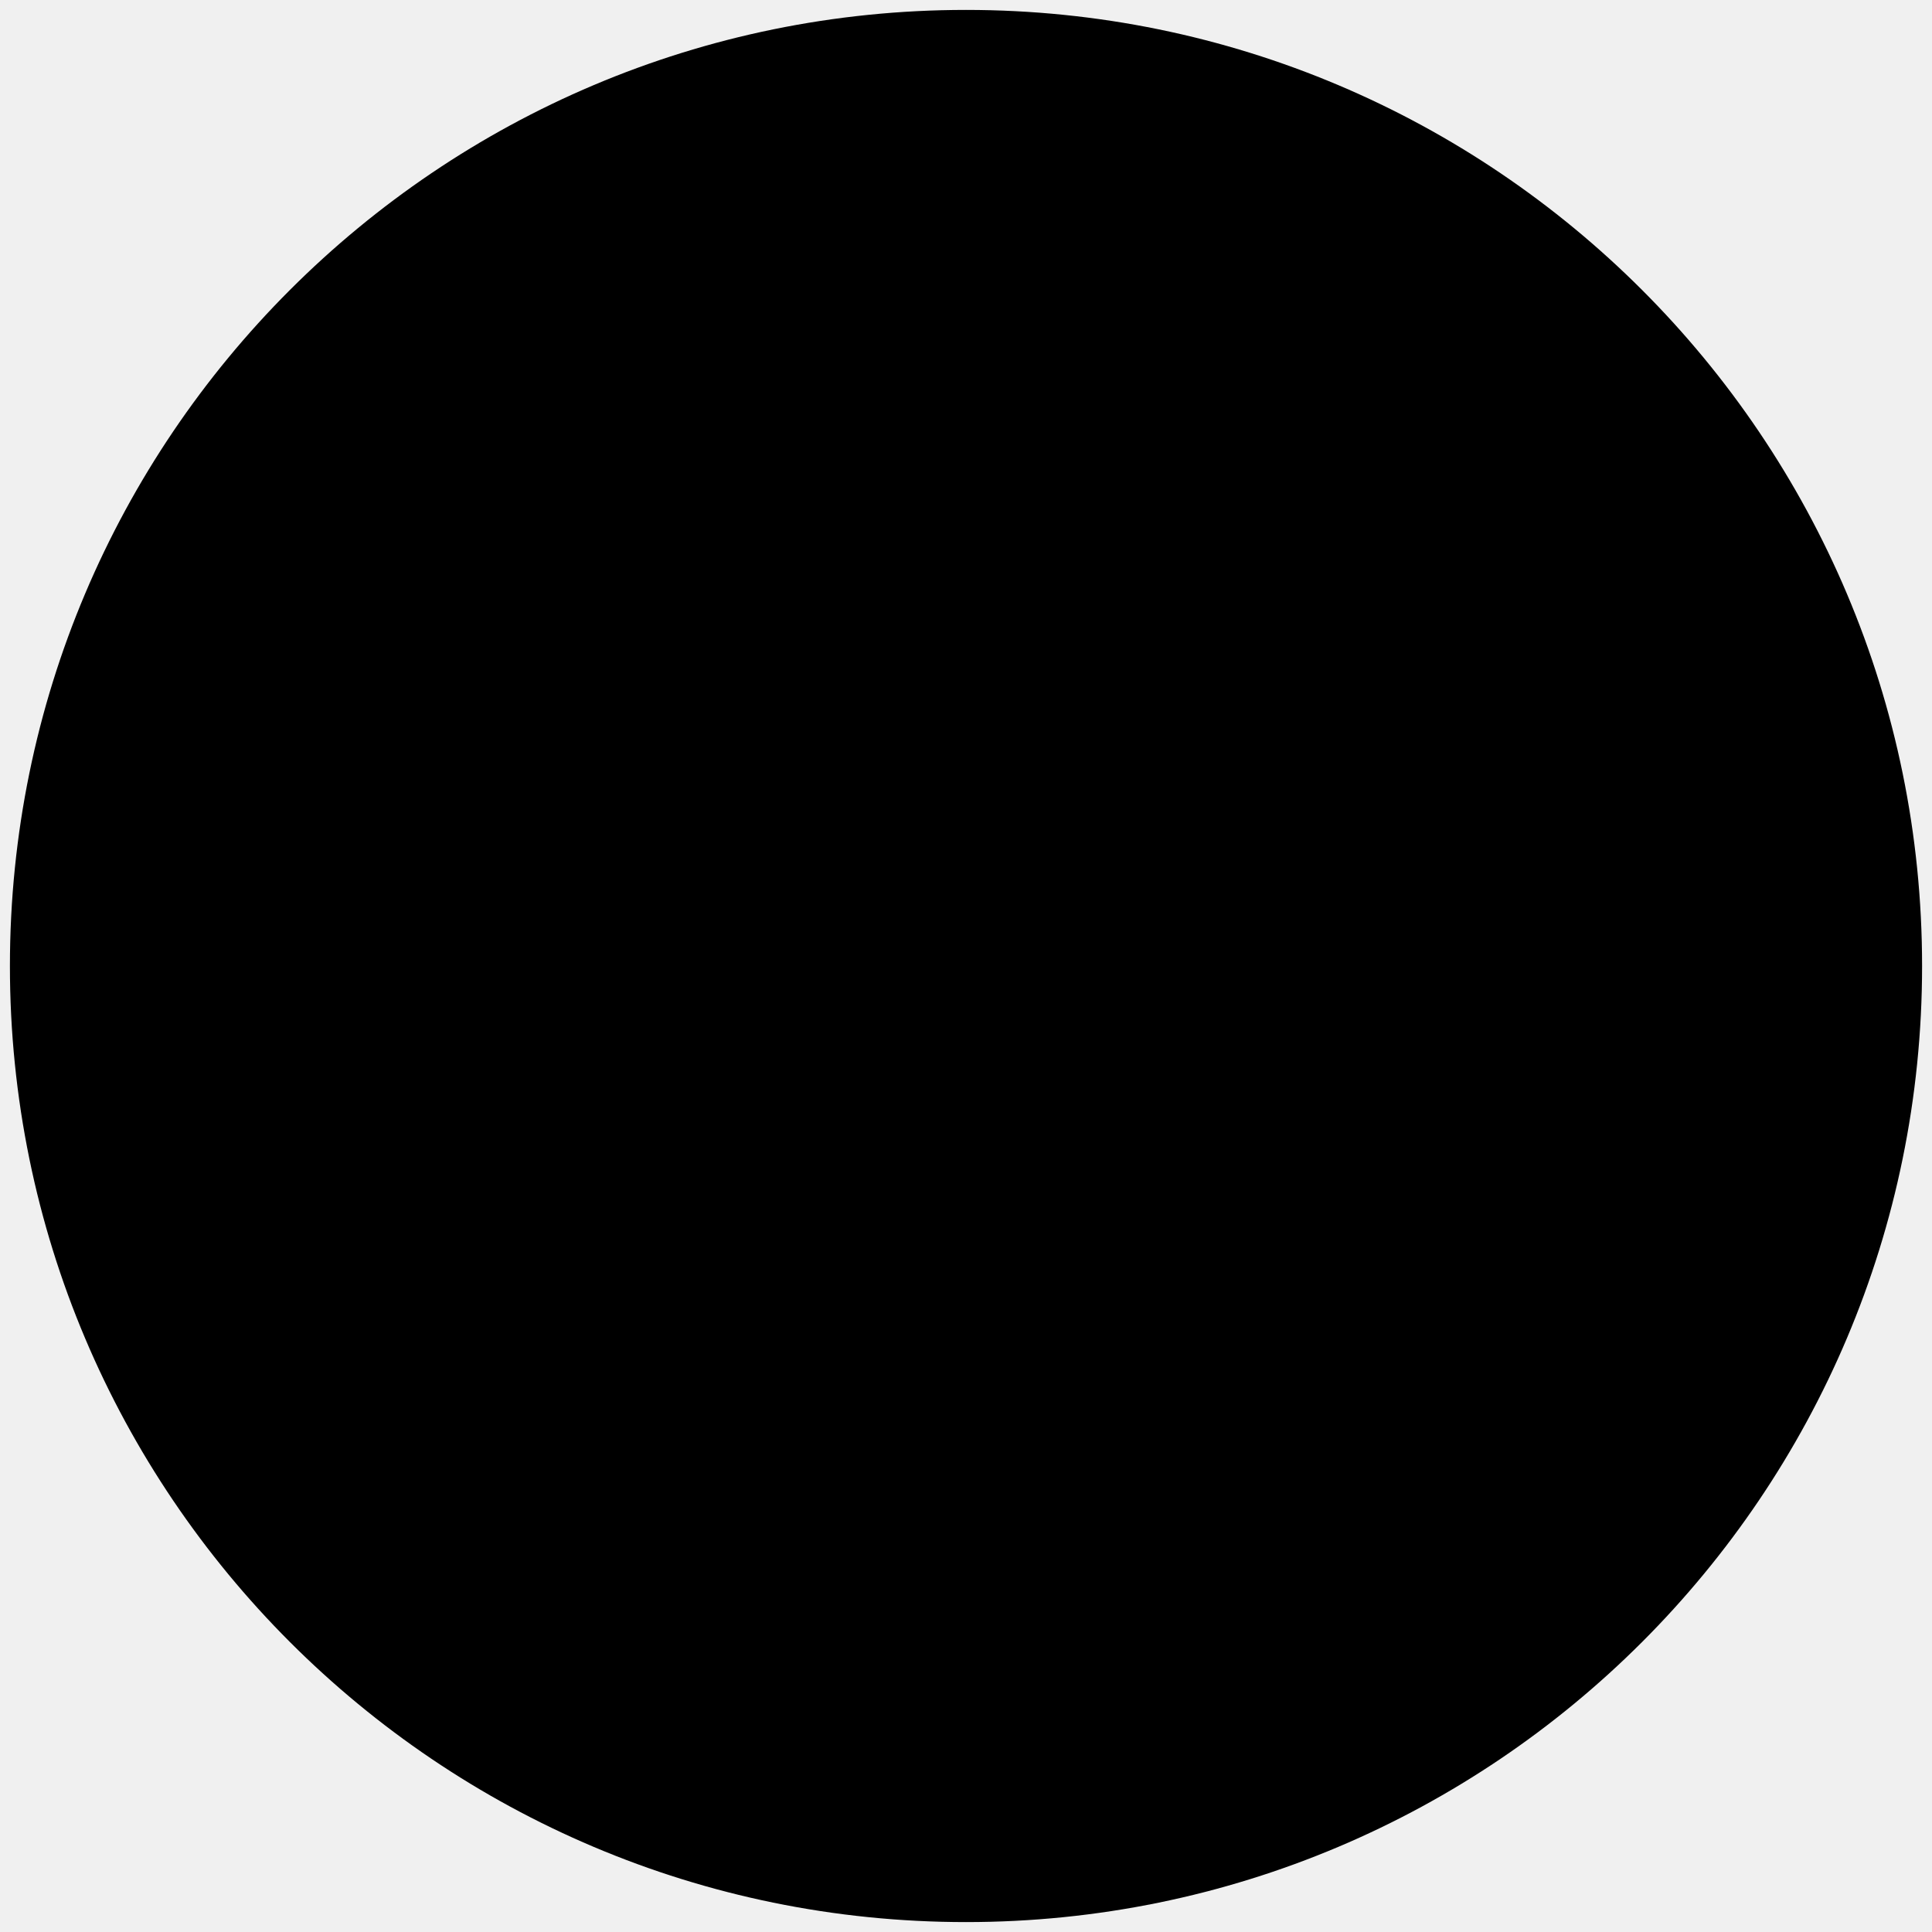
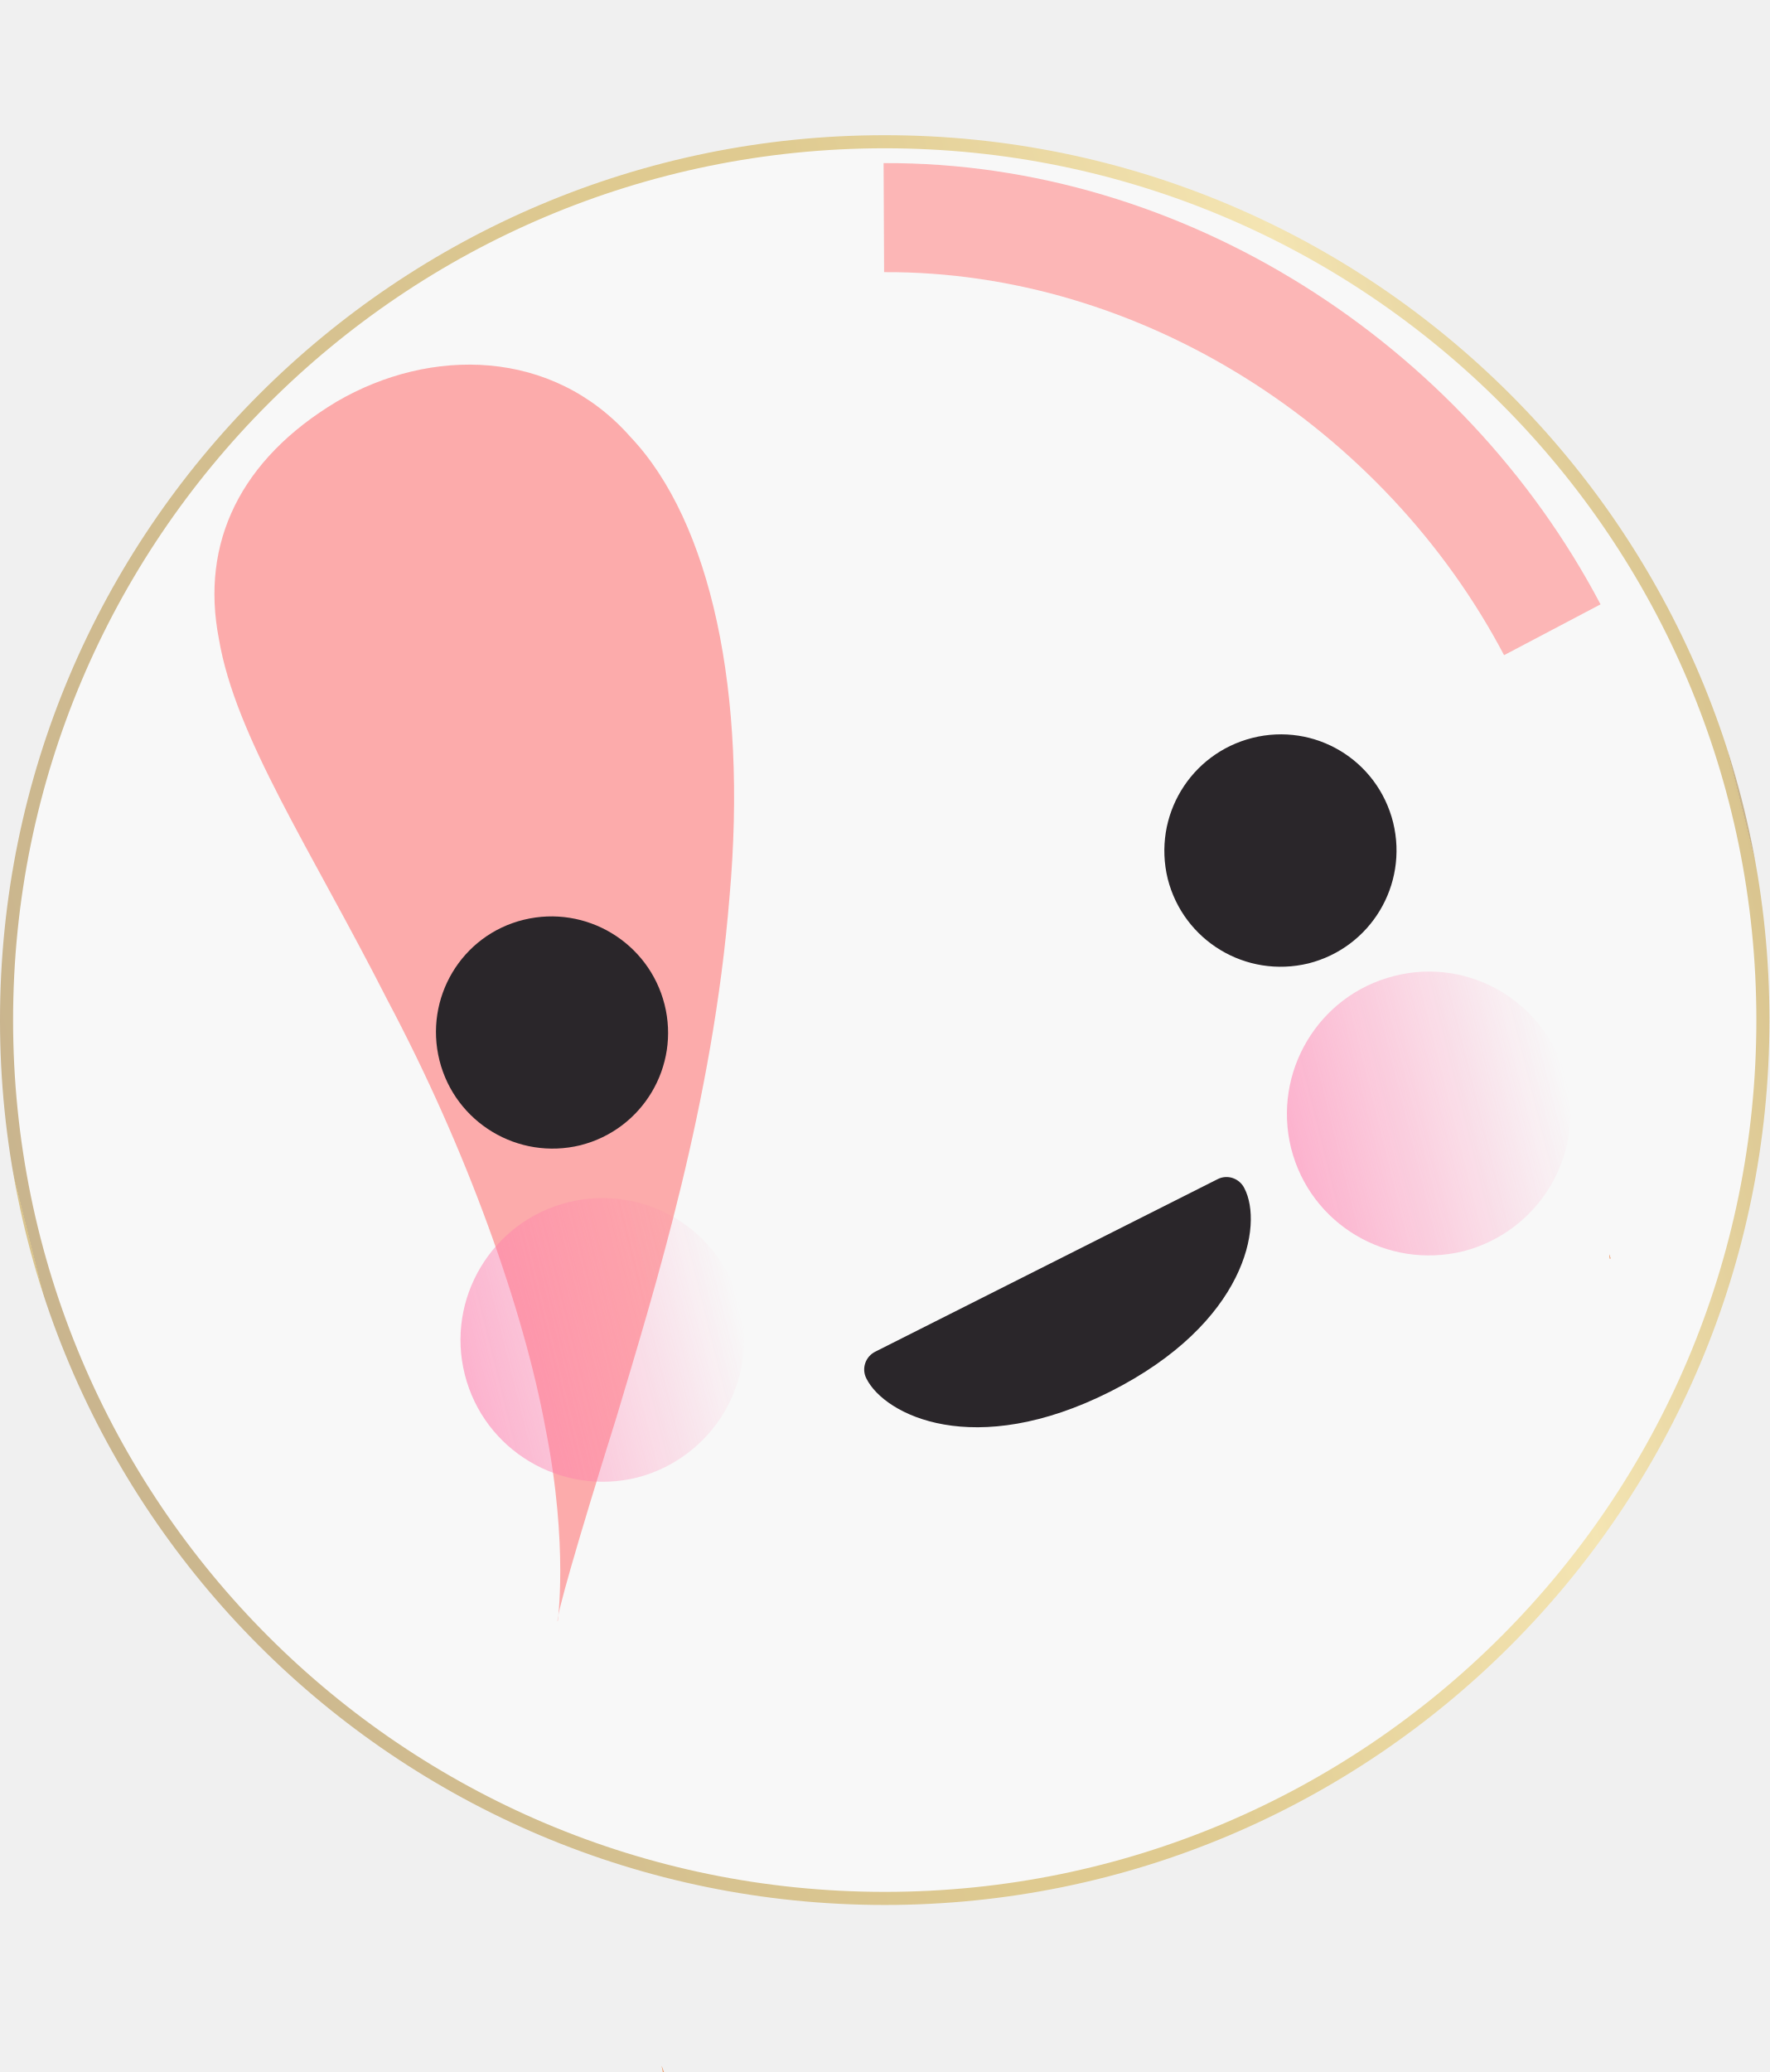
- <svg xmlns="http://www.w3.org/2000/svg" version="1.1" id="Layer_1" x="0px" y="0px" viewBox="0 0 97.4 97.4" style="enable-background:new 0 0 97.4 97.4;" xml:space="preserve">
-   <style type="text/css">
- 	.st0{fill:#FFFFFF;}
- 	.st1{fill:#5983FC;}
- 	.st2{fill:#ED9E6E;}
- 	.st3{fill:#0D599E;}
- 	.st4{opacity:0.66;fill:none;stroke:#FFC171;stroke-width:8;stroke-miterlimit:10;enable-background:new    ;}
- 	.st5{opacity:0.56;fill:url(#SVGID_1_);enable-background:new    ;}
- 	.st6{opacity:0.56;fill:url(#SVGID_2_);enable-background:new    ;}
- </style>
-   <g>
-     <circle className="st0" cx="48.7" cy="48.7" r="48.2" />
-     <g>
-       <path className="st1" d="M21.4,47.5c-4.2-8.4-8.3-14.5-9.2-19.9c-1-5.3,1.2-9.9,6.5-13c5.2-3,11.8-2.8,16.1,2c4.4,4.7,6.4,14,5.4,25.3    c-0.9,11.3-4.2,21.4-6.3,28.5c-2.3,7.1-3.4,11.1-3.3,11.2c0,0.1,0.6-4.1-0.7-10.6C28.8,64.5,25.8,55.7,21.4,47.5z" />
-     </g>
-     <path className="st2" d="M24.9,77.5C24.9,77.5,24.9,77.5,24.9,77.5c0,0,0-0.1,0-0.2C24.9,77.4,24.9,77.4,24.9,77.5" />
-     <path className="st2" d="M88.4,61.9C88.4,61.9,88.4,61.9,88.4,61.9c0-0.1,0-0.2,0-0.2C88.4,61.7,88.4,61.8,88.4,61.9" />
-     <path className="st3" d="M68.9,33.3c-3.4,0.9-5.5,4.3-4.6,7.7c0.9,3.4,4.3,5.5,7.7,4.6c3.4-0.9,5.5-4.3,4.7-7.7   C75.8,34.5,72.3,32.4,68.9,33.3" />
-     <path className="st3" d="M61,69.1c-7.5,3.7-12.4,1.2-13.4-0.7c-0.3-0.5,0-1.2,0.5-1.5l18.8-9.4c0.5-0.3,1.2,0,1.5,0.5   C69.4,59.9,68.5,65.3,61,69.1z" />
-     <path className="st4" d="M48.8,4.7C64,4.6,79,14,87.2,27.4" />
-     <linearGradient id="SVGID_1_" gradientUnits="userSpaceOnUse" x1="-65.538" y1="203.486" x2="-46.069" y2="203.486" gradientTransform="matrix(0.7769 -0.1913 0.1913 0.7769 82.9177 -114.845)">
-       <stop offset="0" style="stop-color:#FF7BAC" />
-       <stop offset="1" style="stop-color:#FF7BAC;stop-opacity:0" />
-     </linearGradient>
-     <path className="st5" d="M86,52c1,4.2-1.5,8.4-5.7,9.4c-4.2,1-8.4-1.5-9.4-5.7c-1-4.2,1.5-8.4,5.7-9.4C80.8,45.3,85,47.9,86,52" />
-     <path className="st3" d="M36.6,47.8c-0.9-3.4-4.3-5.5-7.7-4.7c-3.4,0.9-5.5,4.3-4.6,7.7c0.9,3.4,4.3,5.5,7.7,4.6   C35.4,54.6,37.4,51.2,36.6,47.8" />
-     <linearGradient id="SVGID_2_" gradientUnits="userSpaceOnUse" x1="-124.246" y1="204.803" x2="-104.797" y2="204.803" gradientTransform="matrix(0.7769 -0.1913 0.1913 0.7769 82.9177 -114.845)">
-       <stop offset="0" style="stop-color:#FF7BAC" />
-       <stop offset="1" style="stop-color:#FF7BAC;stop-opacity:0" />
-     </linearGradient>
-     <path className="st6" d="M40.7,64.3c1,4.2-1.5,8.4-5.7,9.4c-4.2,1-8.4-1.5-9.4-5.7s1.5-8.4,5.7-9.4C35.4,57.6,39.7,60.1,40.7,64.3" />
+ <svg xmlns="http://www.w3.org/2000/svg" version="1.1" id="Layer_1" x="0px" y="0px" viewBox="41.8 288.1 405.8 475.1" enable-background="new 41.8 288.1 405.8 475.1" xml:space="preserve">
+   <linearGradient id="SVGID_1_" gradientUnits="userSpaceOnUse" x1="92.323" y1="381.551" x2="677.9" y2="381.551" gradientTransform="matrix(0.6709 -0.1678 0.1678 0.6709 -77.6426 330.6637)">
+     <stop offset="0" style="stop-color:#C2982E" />
+     <stop offset="0" style="stop-color:#A2792C" />
+     <stop offset="0.461" style="stop-color:#CDA430" />
+     <stop offset="0.562" style="stop-color:#CDA430" />
+     <stop offset="0.82" style="stop-color:#F8D975" />
+     <stop offset="1" style="stop-color:#C2982E" />
+     <stop offset="1" style="stop-color:#A2792C" />
+   </linearGradient>
+   <circle opacity="0.5" fill="#FFFFFF" stroke="url(#SVGID_1_)" stroke-width="3" stroke-miterlimit="10" enable-background="new    " cx="244.7" cy="522" r="201.4" />
+   <g opacity="0.58">
+     <path fill="#FF7473" d="M130.7,517.5c-17.8-35-34.9-60.4-38.7-82.9c-4.3-22.1,5-41.2,27-54.4c21.6-12.6,49.5-12.2,67.4,8.1   c18.4,19.4,26.9,58.6,22.7,105.5c-3.8,47.1-17.1,89.7-25.9,119.2c-9.3,29.7-14,46.3-13.5,46.9c-0.1,0.5,2.6-17.1-2.8-44.3   C161.9,588.4,148.9,551.8,130.7,517.5z" />
  </g>
+   <path fill="#ED9E6E" d="M193.8,763.2c0.1,0,0.2,0.1,0.3,0.1c-0.2-0.5-0.3-1-0.6-1.5C193.6,762.1,193.7,762.6,193.8,763.2" />
+   <path fill="#ED9E6E" d="M411,576.8c0.1-0.1,0.2-0.2,0.2-0.2c-0.2-0.3-0.2-0.6-0.3-0.9C410.8,576.1,410.9,576.4,411,576.8" />
+   <path fill="#2A262A" d="M329,457.3c-14.2,3.6-22.9,17.9-19.4,32.3c3.6,14.2,17.9,22.9,32.3,19.4c14.2-3.6,22.9-17.9,19.4-32.3  C357.7,462.3,343.3,453.7,329,457.3" />
+   <path fill="#2A262A" d="M296.4,607.2c-31.2,15.7-51.7,5.4-55.9-3c-1.2-2.3-0.2-5.1,2.1-6.2l78.4-39.5c2.3-1.2,5.1-0.2,6.2,2.1  C331.5,568.9,327.7,591.4,296.4,607.2z" />
+   <path opacity="0.5" fill="none" stroke="#FF7473" stroke-width="25" stroke-miterlimit="10" enable-background="new    " d="  M244.5,338c63.8-0.3,123.8,38.5,153.3,94.5" />
+   <linearGradient id="SVGID_2_" gradientUnits="userSpaceOnUse" x1="505.385" y1="455.239" x2="599.449" y2="455.239" gradientTransform="matrix(0.6709 -0.1678 0.1678 0.6709 -77.6426 330.6637)">
+     <stop offset="0" style="stop-color:#FF7BAC" />
+     <stop offset="1" style="stop-color:#FF7BAC;stop-opacity:0" />
+   </linearGradient>
+   <path opacity="0.56" fill="url(#SVGID_2_)" enable-background="new    " d="M401,535.5c4.3,17.4-6.2,35-23.6,39.5  c-17.5,4.3-35.1-6.2-39.5-23.6c-4.3-17.4,6.2-35.1,23.6-39.5C378.9,507.4,396.6,518.1,401,535.5" />
+   <path fill="#2A262A" d="M194.2,518.4c-3.6-14.2-18-22.9-32.3-19.4S139,517,142.6,531.3c3.6,14.2,18,22.9,32.3,19.4  C189.2,547.1,197.8,532.6,194.2,518.4" />
+   <linearGradient id="SVGID_3_" gradientUnits="userSpaceOnUse" x1="221.522" y1="461.661" x2="315.586" y2="461.661" gradientTransform="matrix(0.6709 -0.1678 0.1678 0.6709 -77.6426 330.6637)">
+     <stop offset="0" style="stop-color:#FF7BAC" />
+     <stop offset="1" style="stop-color:#FF7BAC;stop-opacity:0" />
+   </linearGradient>
+   <path opacity="0.56" fill="url(#SVGID_3_)" enable-background="new    " d="M211.5,587.4c4.3,17.4-6.2,35-23.6,39.5  c-17.4,4.3-35.1-6.2-39.5-23.6s6.2-35.1,23.6-39.5C189.5,559.4,207.2,570,211.5,587.4" />
</svg>
